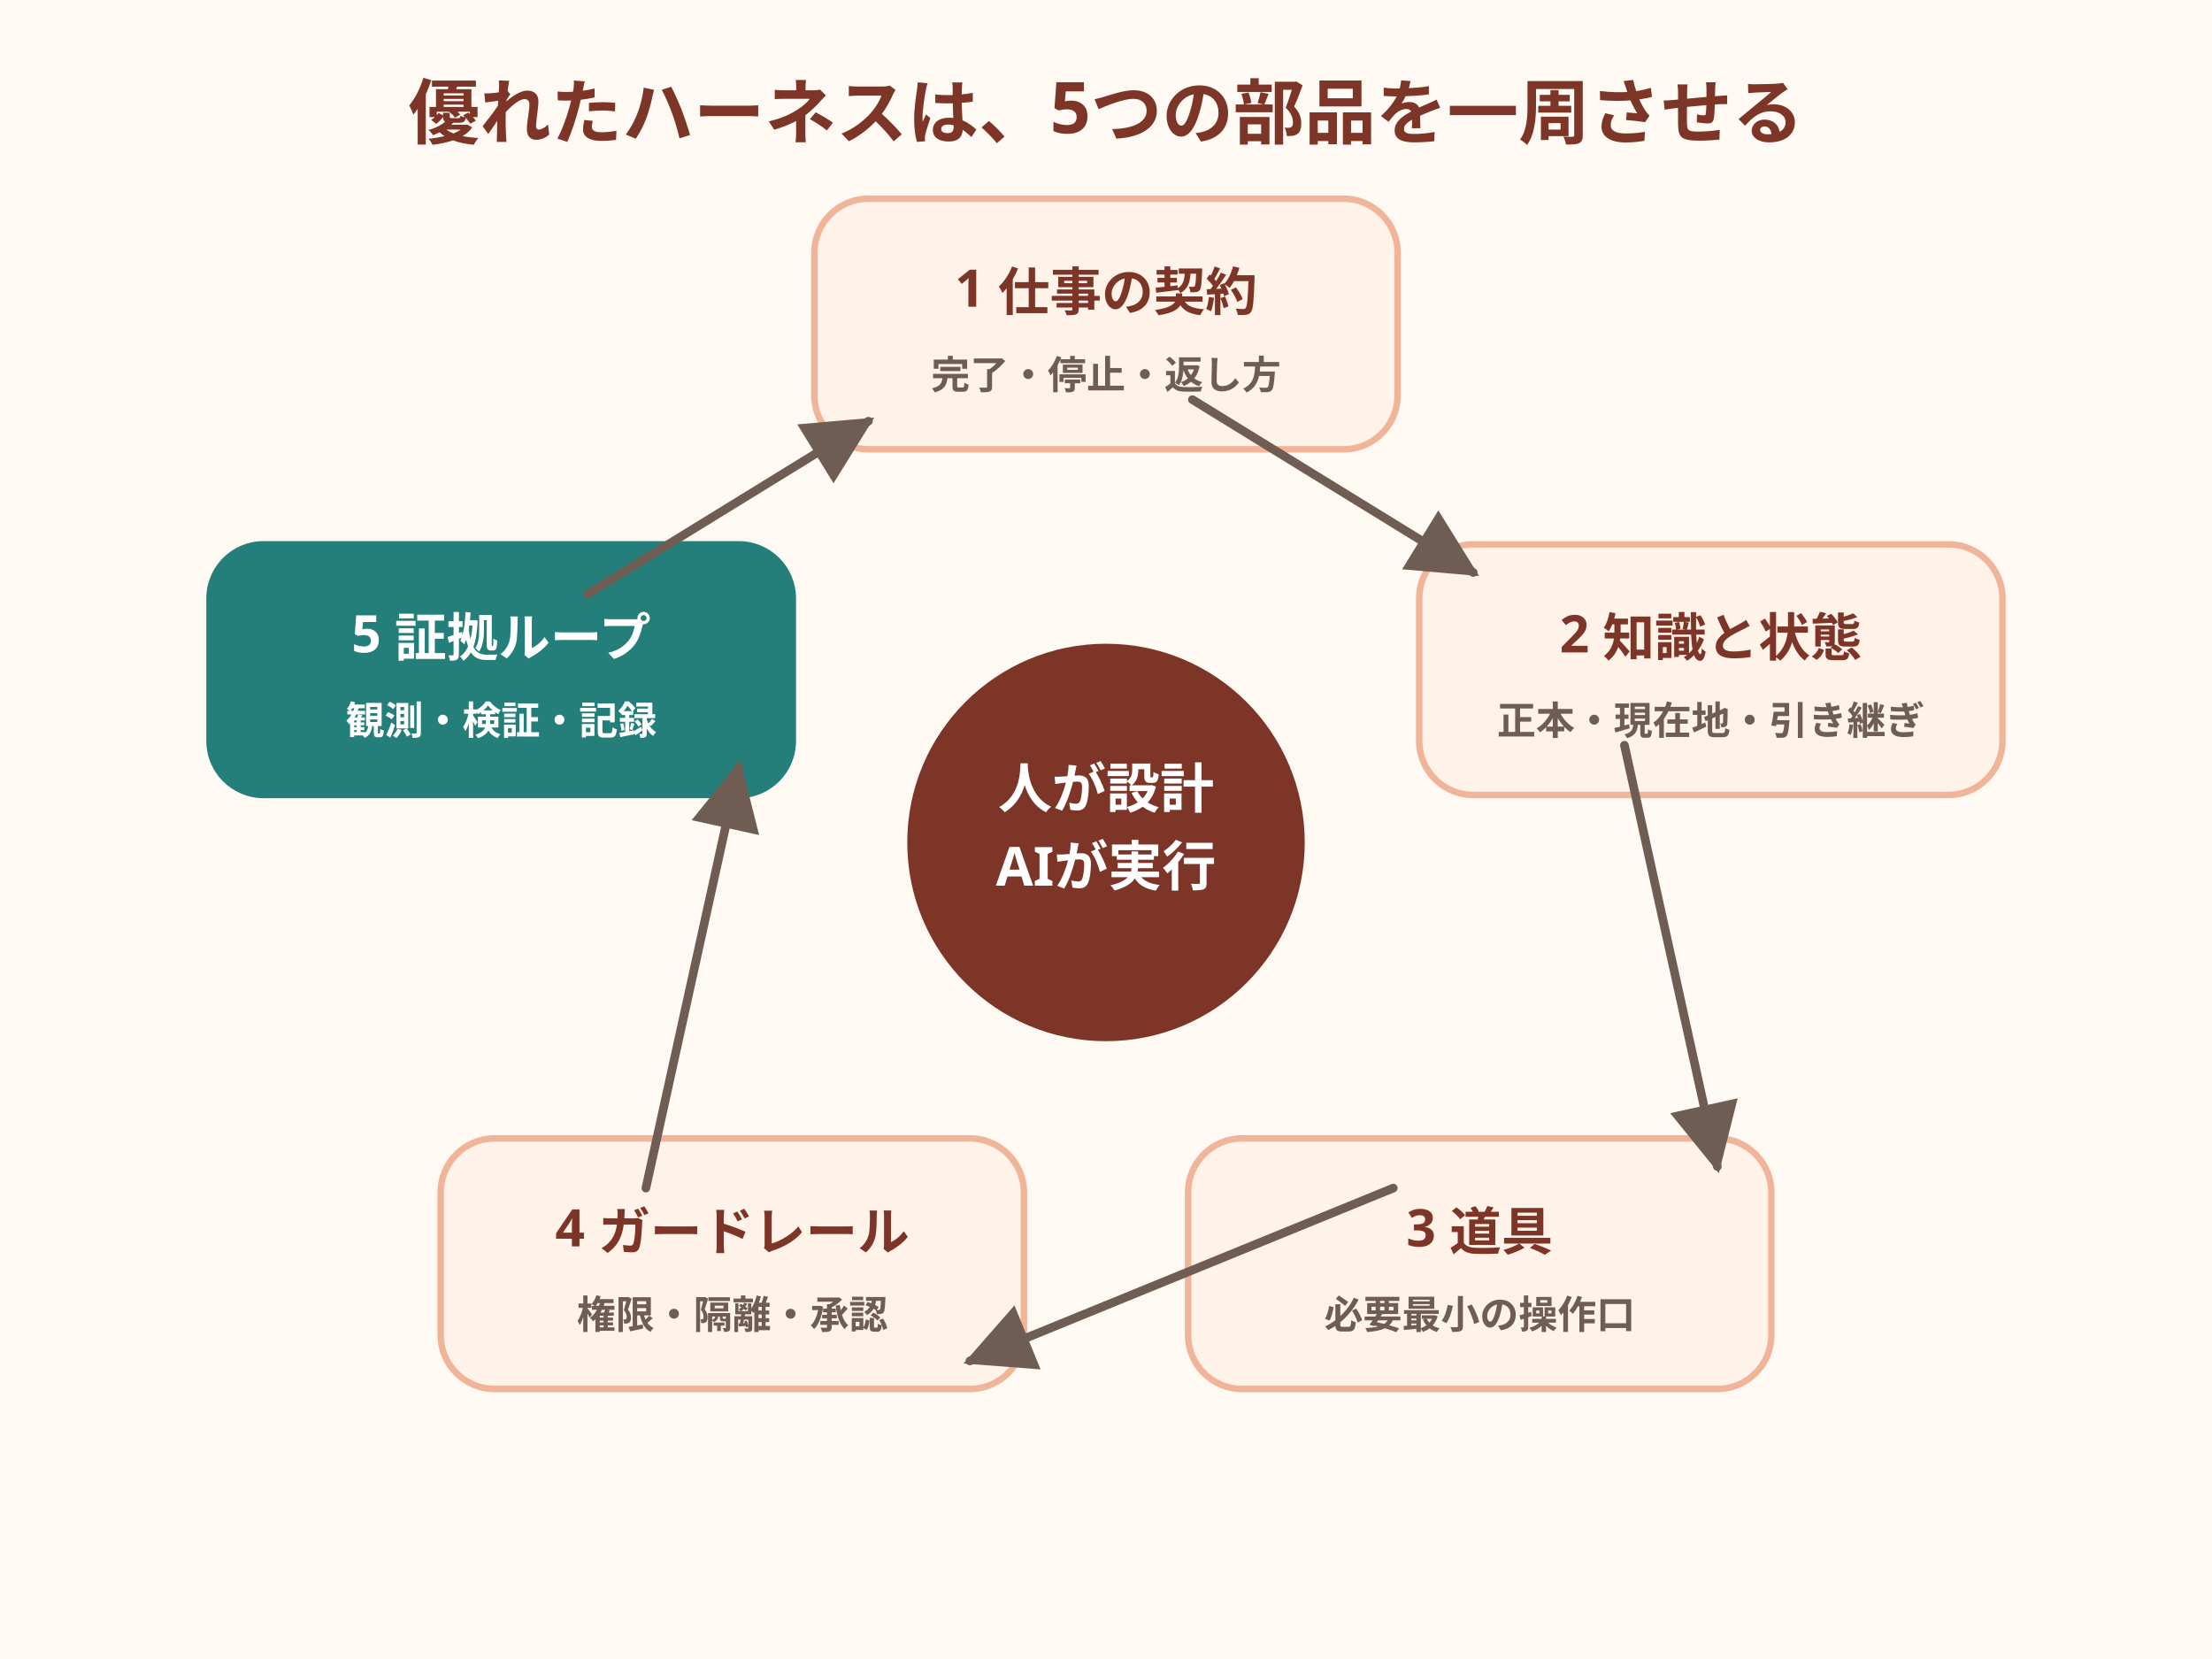
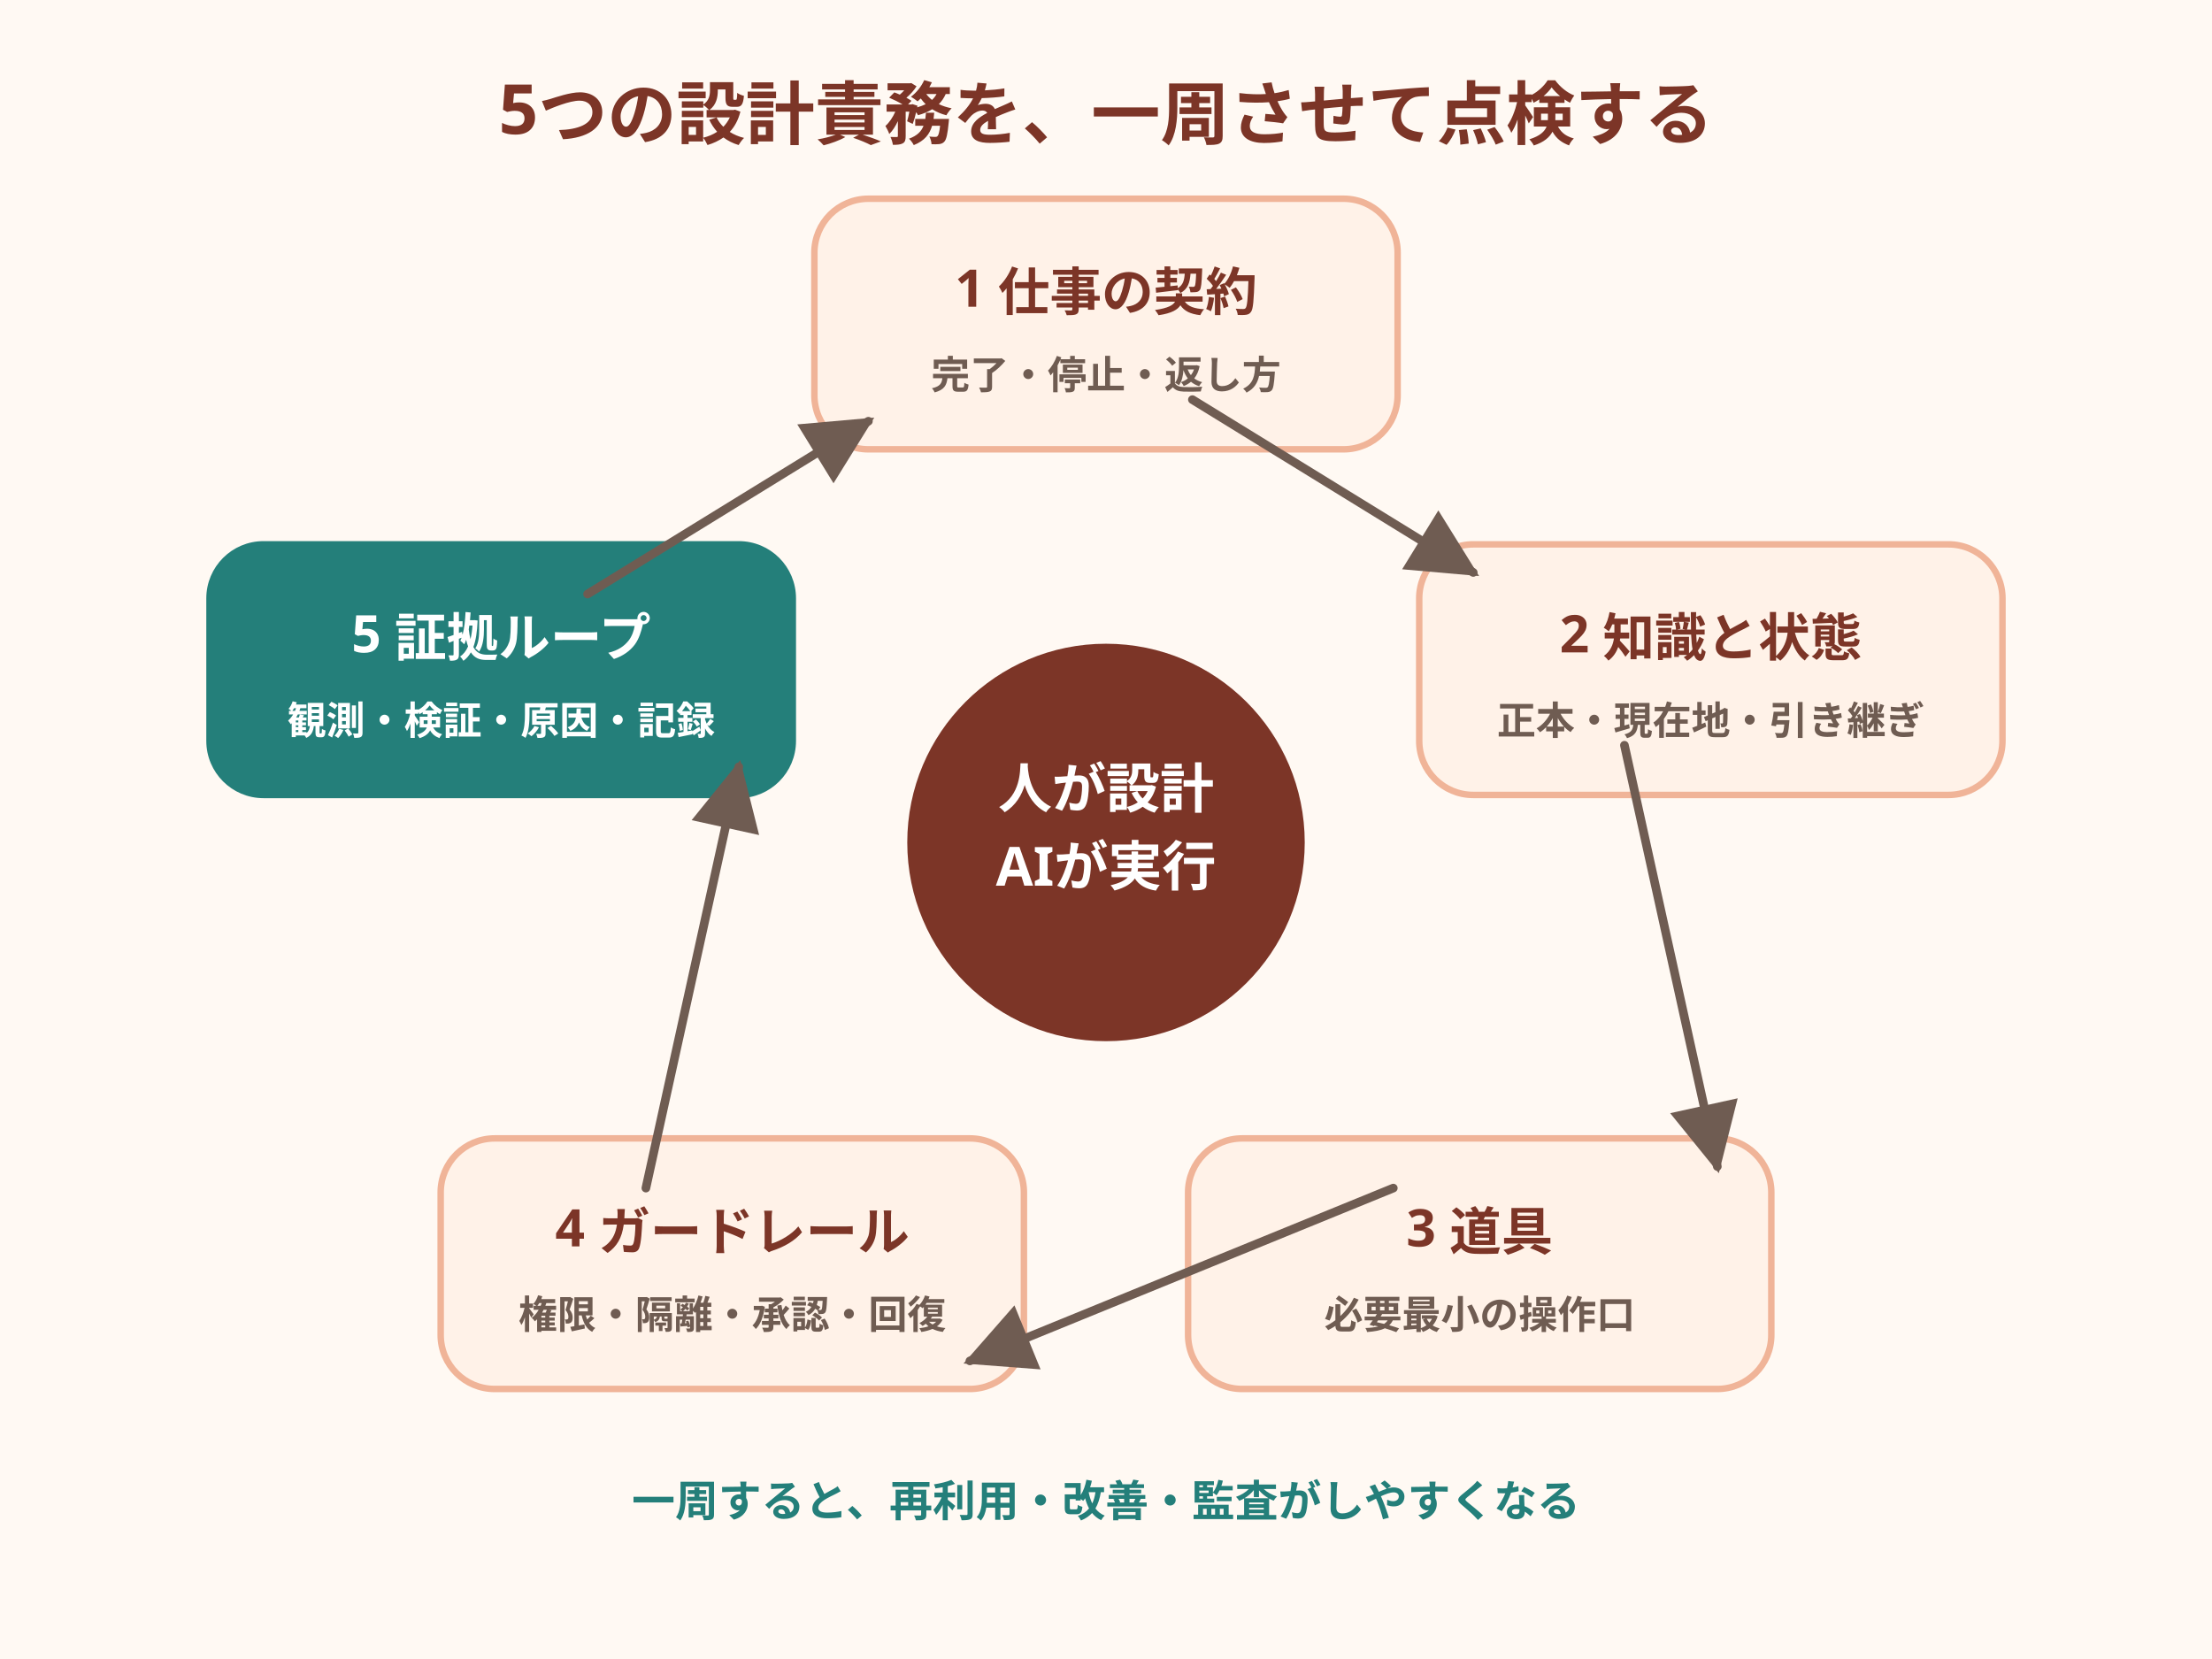
<svg xmlns="http://www.w3.org/2000/svg" width="1024" height="768" viewBox="0 0 1024 768">
  <defs>
    <marker id="arrow" viewBox="0 0 10 10" refX="9" refY="5" markerWidth="8" markerHeight="8" orient="auto-start-reverse">
      <path d="M 0 0 L 10 5 L 0 10 z" fill="#6F5C52" />
    </marker>
  </defs>
  <rect width="1024" height="768" fill="#FFF9F3" />
-   <text x="512" y="64" text-anchor="middle" font-family="Hiragino Sans, Yu Gothic, sans-serif" font-size="33" font-weight="800" fill="#7C3527">優れたハーネスは、5つの部品を一周させる</text>
+   <text x="512" y="62" text-anchor="middle" font-family="Hiragino Sans, Yu Gothic, sans-serif" font-size="32" font-weight="800" fill="#7C3527">5つの設計責務を、一周させて点検する</text>
  <rect x="377" y="92" width="270" height="116" rx="25" fill="#FFF2E8" stroke="#F0B498" stroke-width="3" />
  <text x="512" y="142" text-anchor="middle" font-family="Hiragino Sans, Yu Gothic, sans-serif" font-size="24" font-weight="800" fill="#7C3527">1 仕事の契約</text>
  <text x="512" y="180" text-anchor="middle" font-family="Hiragino Sans, Yu Gothic, sans-serif" font-size="18" font-weight="600" fill="#6F5C52">完了・停止・返し方</text>
  <rect x="657" y="252" width="270" height="116" rx="25" fill="#FFF2E8" stroke="#F0B498" stroke-width="3" />
  <text x="792" y="302" text-anchor="middle" font-family="Hiragino Sans, Yu Gothic, sans-serif" font-size="24" font-weight="800" fill="#7C3527">2 知識と状態</text>
  <text x="792" y="340" text-anchor="middle" font-family="Hiragino Sans, Yu Gothic, sans-serif" font-size="18" font-weight="600" fill="#6F5C52">正本・現在地・引き継ぎ</text>
  <rect x="550" y="527" width="270" height="116" rx="25" fill="#FFF2E8" stroke="#F0B498" stroke-width="3" />
  <text x="685" y="577" text-anchor="middle" font-family="Hiragino Sans, Yu Gothic, sans-serif" font-size="24" font-weight="800" fill="#7C3527">3 道具</text>
  <text x="685" y="615" text-anchor="middle" font-family="Hiragino Sans, Yu Gothic, sans-serif" font-size="18" font-weight="600" fill="#6F5C52">必要最小の操作口</text>
  <rect x="204" y="527" width="270" height="116" rx="25" fill="#FFF2E8" stroke="#F0B498" stroke-width="3" />
  <text x="339" y="577" text-anchor="middle" font-family="Hiragino Sans, Yu Gothic, sans-serif" font-size="24" font-weight="800" fill="#7C3527">4 ガードレール</text>
-   <text x="339" y="615" text-anchor="middle" font-family="Hiragino Sans, Yu Gothic, sans-serif" font-size="18" font-weight="600" fill="#6F5C52">権限・隔離・承認</text>
+   <text x="339" y="615" text-anchor="middle" font-family="Hiragino Sans, Yu Gothic, sans-serif" font-size="18" font-weight="600" fill="#6F5C52">権限・隔離・承認・回復</text>
  <rect x="97" y="252" width="270" height="116" rx="25" fill="#247F7A" stroke="#247F7A" stroke-width="3" />
  <text x="232" y="302" text-anchor="middle" font-family="Hiragino Sans, Yu Gothic, sans-serif" font-size="24" font-weight="800" fill="#FFFFFF">5 証拠ループ</text>
-   <text x="232" y="340" text-anchor="middle" font-family="Hiragino Sans, Yu Gothic, sans-serif" font-size="18" font-weight="600" fill="#FFFFFF">観測・検証・記録</text>
+   <text x="232" y="340" text-anchor="middle" font-family="Hiragino Sans, Yu Gothic, sans-serif" font-size="18" font-weight="600" fill="#FFFFFF">観測・検証・原因・記録</text>
  <line x1="552" y1="185" x2="682" y2="265" stroke="#6F5C52" stroke-width="4" stroke-linecap="round" marker-end="url(#arrow)" />
  <line x1="752" y1="345" x2="795" y2="540" stroke="#6F5C52" stroke-width="4" stroke-linecap="round" marker-end="url(#arrow)" />
  <line x1="645" y1="550" x2="449" y2="630" stroke="#6F5C52" stroke-width="4" stroke-linecap="round" marker-end="url(#arrow)" />
  <line x1="299" y1="550" x2="342" y2="355" stroke="#6F5C52" stroke-width="4" stroke-linecap="round" marker-end="url(#arrow)" />
  <line x1="272" y1="275" x2="402" y2="195" stroke="#6F5C52" stroke-width="4" stroke-linecap="round" marker-end="url(#arrow)" />
-   <circle cx="512" cy="390" r="92" fill="#7C3527" stroke="#7C3527" stroke-width="0" />
+   <circle cx="512" cy="390" r="92" fill="#7C3527" />
  <text x="512" y="374" text-anchor="middle" font-family="Hiragino Sans, Yu Gothic, sans-serif" font-size="25" font-weight="800" fill="#FFFFFF">人が設計</text>
  <text x="512" y="410" text-anchor="middle" font-family="Hiragino Sans, Yu Gothic, sans-serif" font-size="25" font-weight="800" fill="#FFFFFF">AIが実行</text>
+   <text x="512" y="702" text-anchor="middle" font-family="Hiragino Sans, Yu Gothic, sans-serif" font-size="20" font-weight="700" fill="#247F7A">一周すると、再利用・改善・監査がしやすくなる</text>
</svg>
